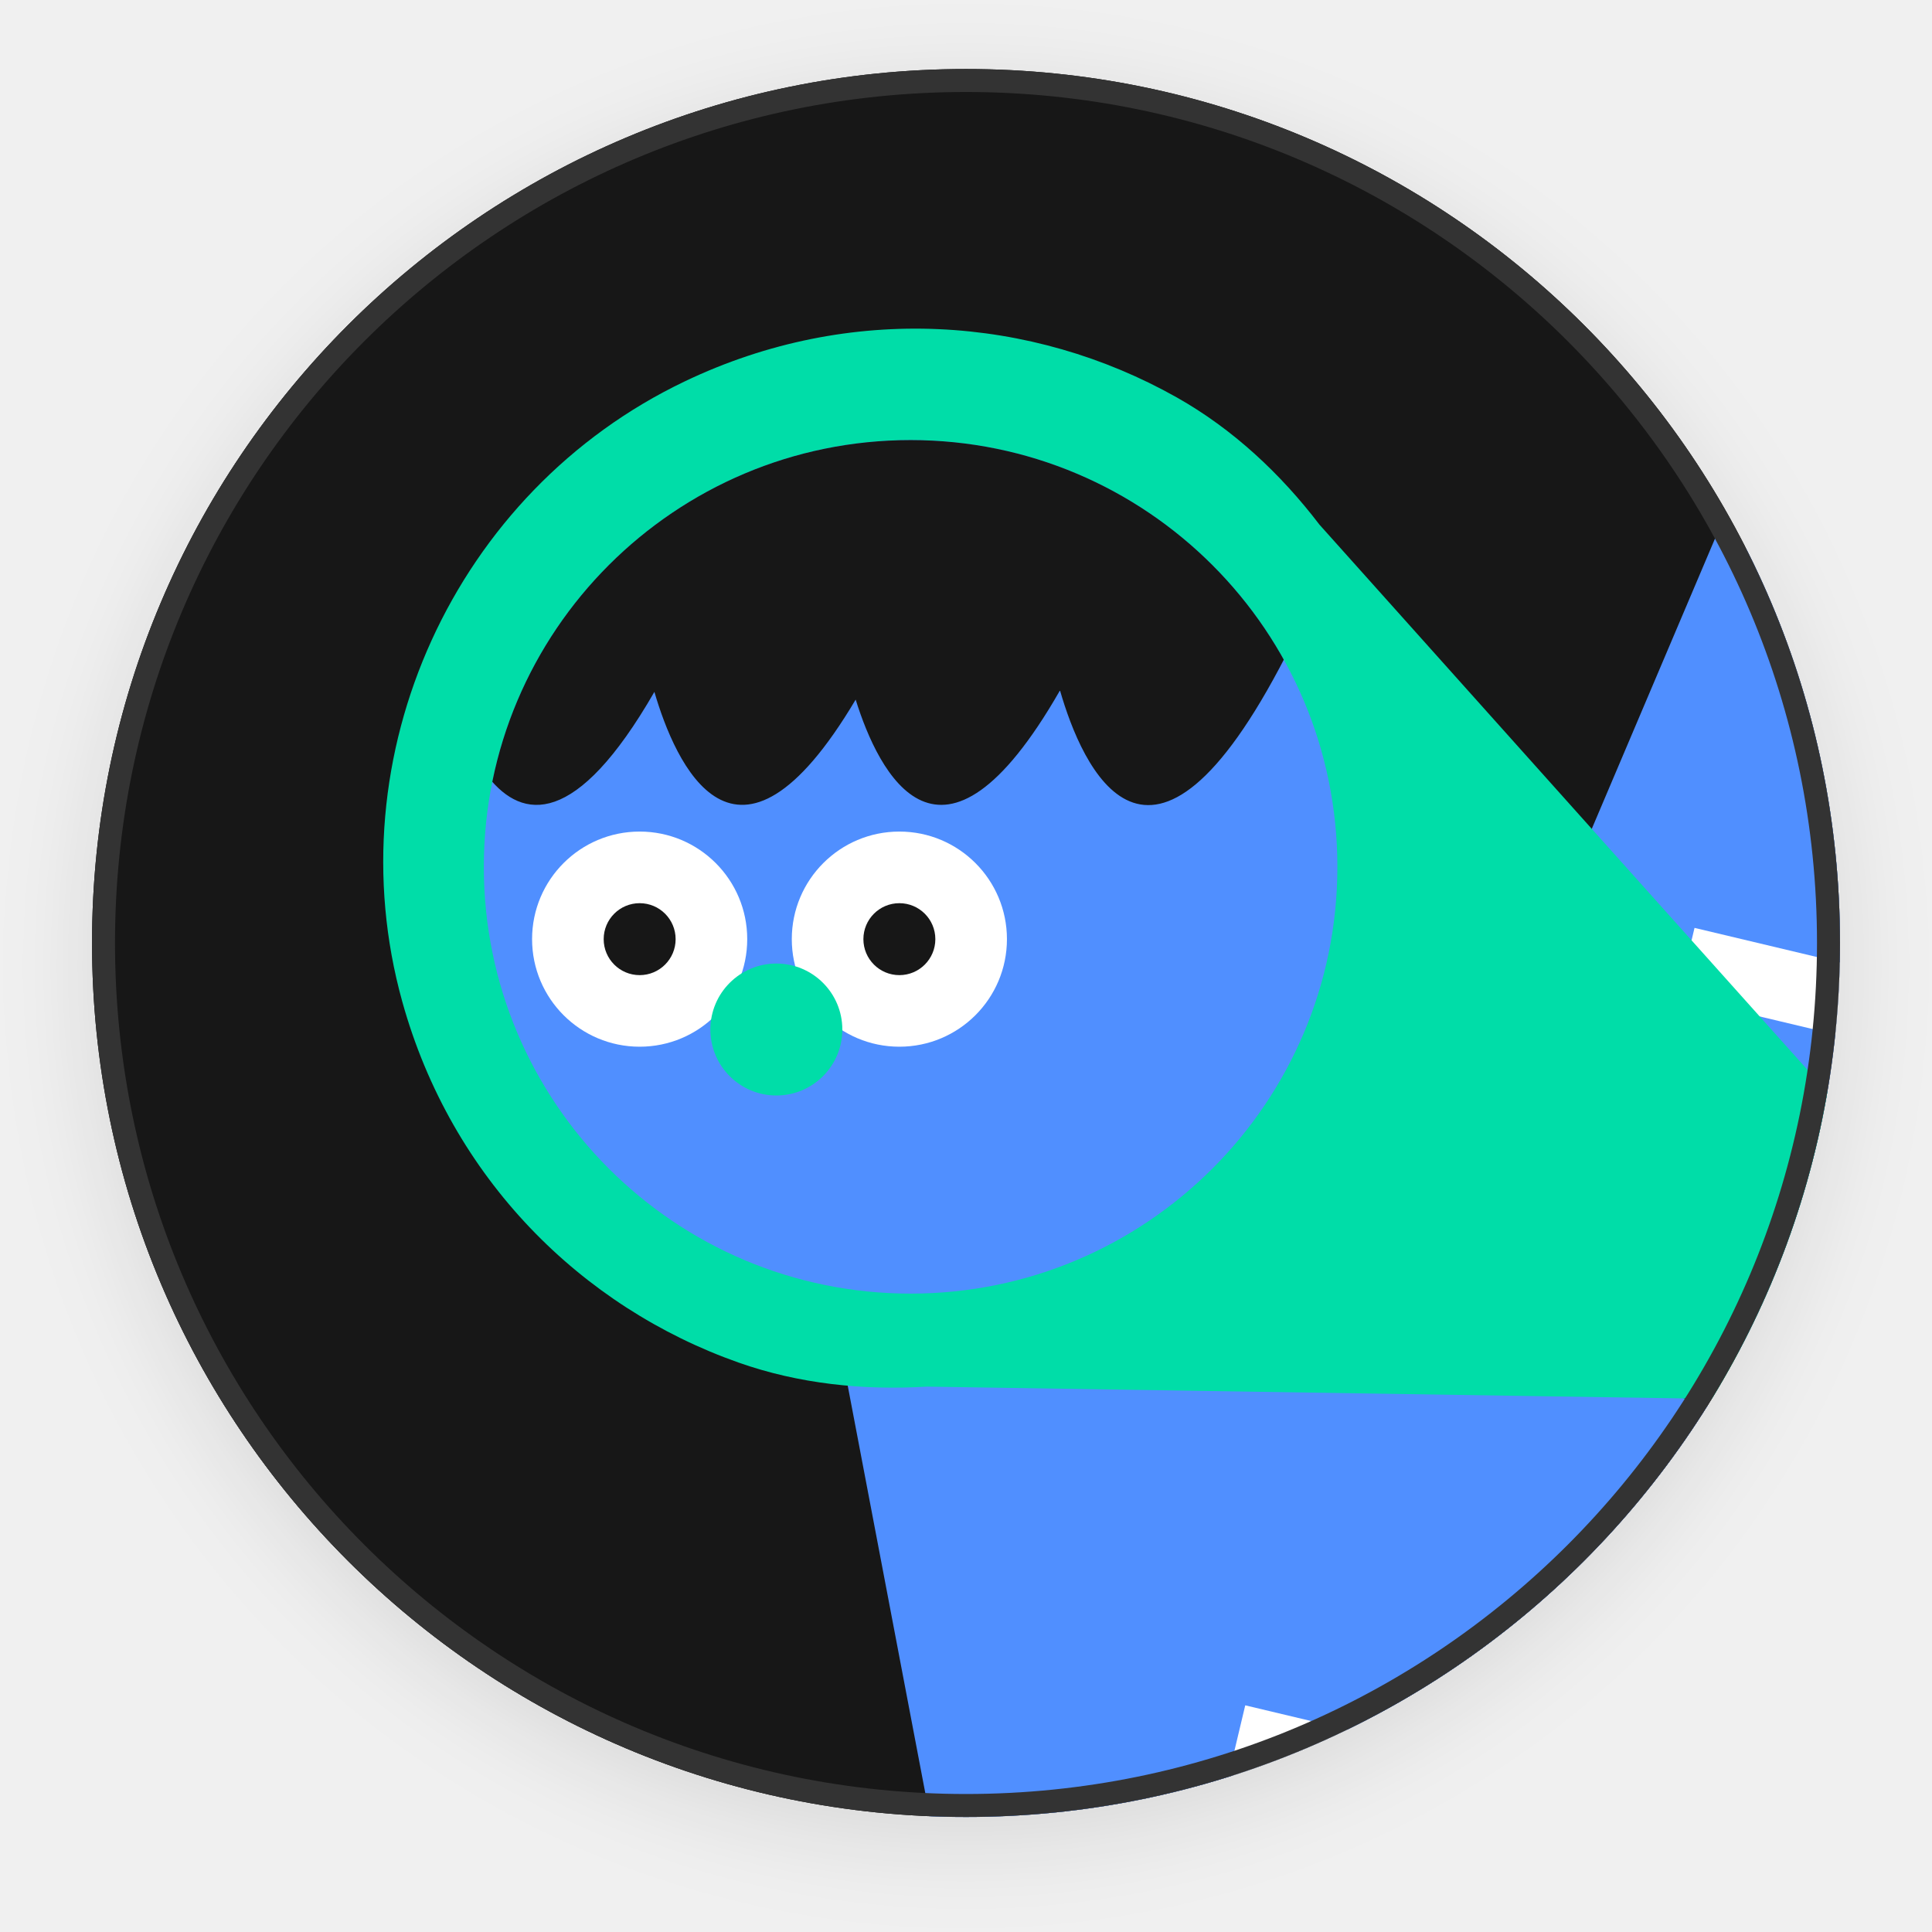
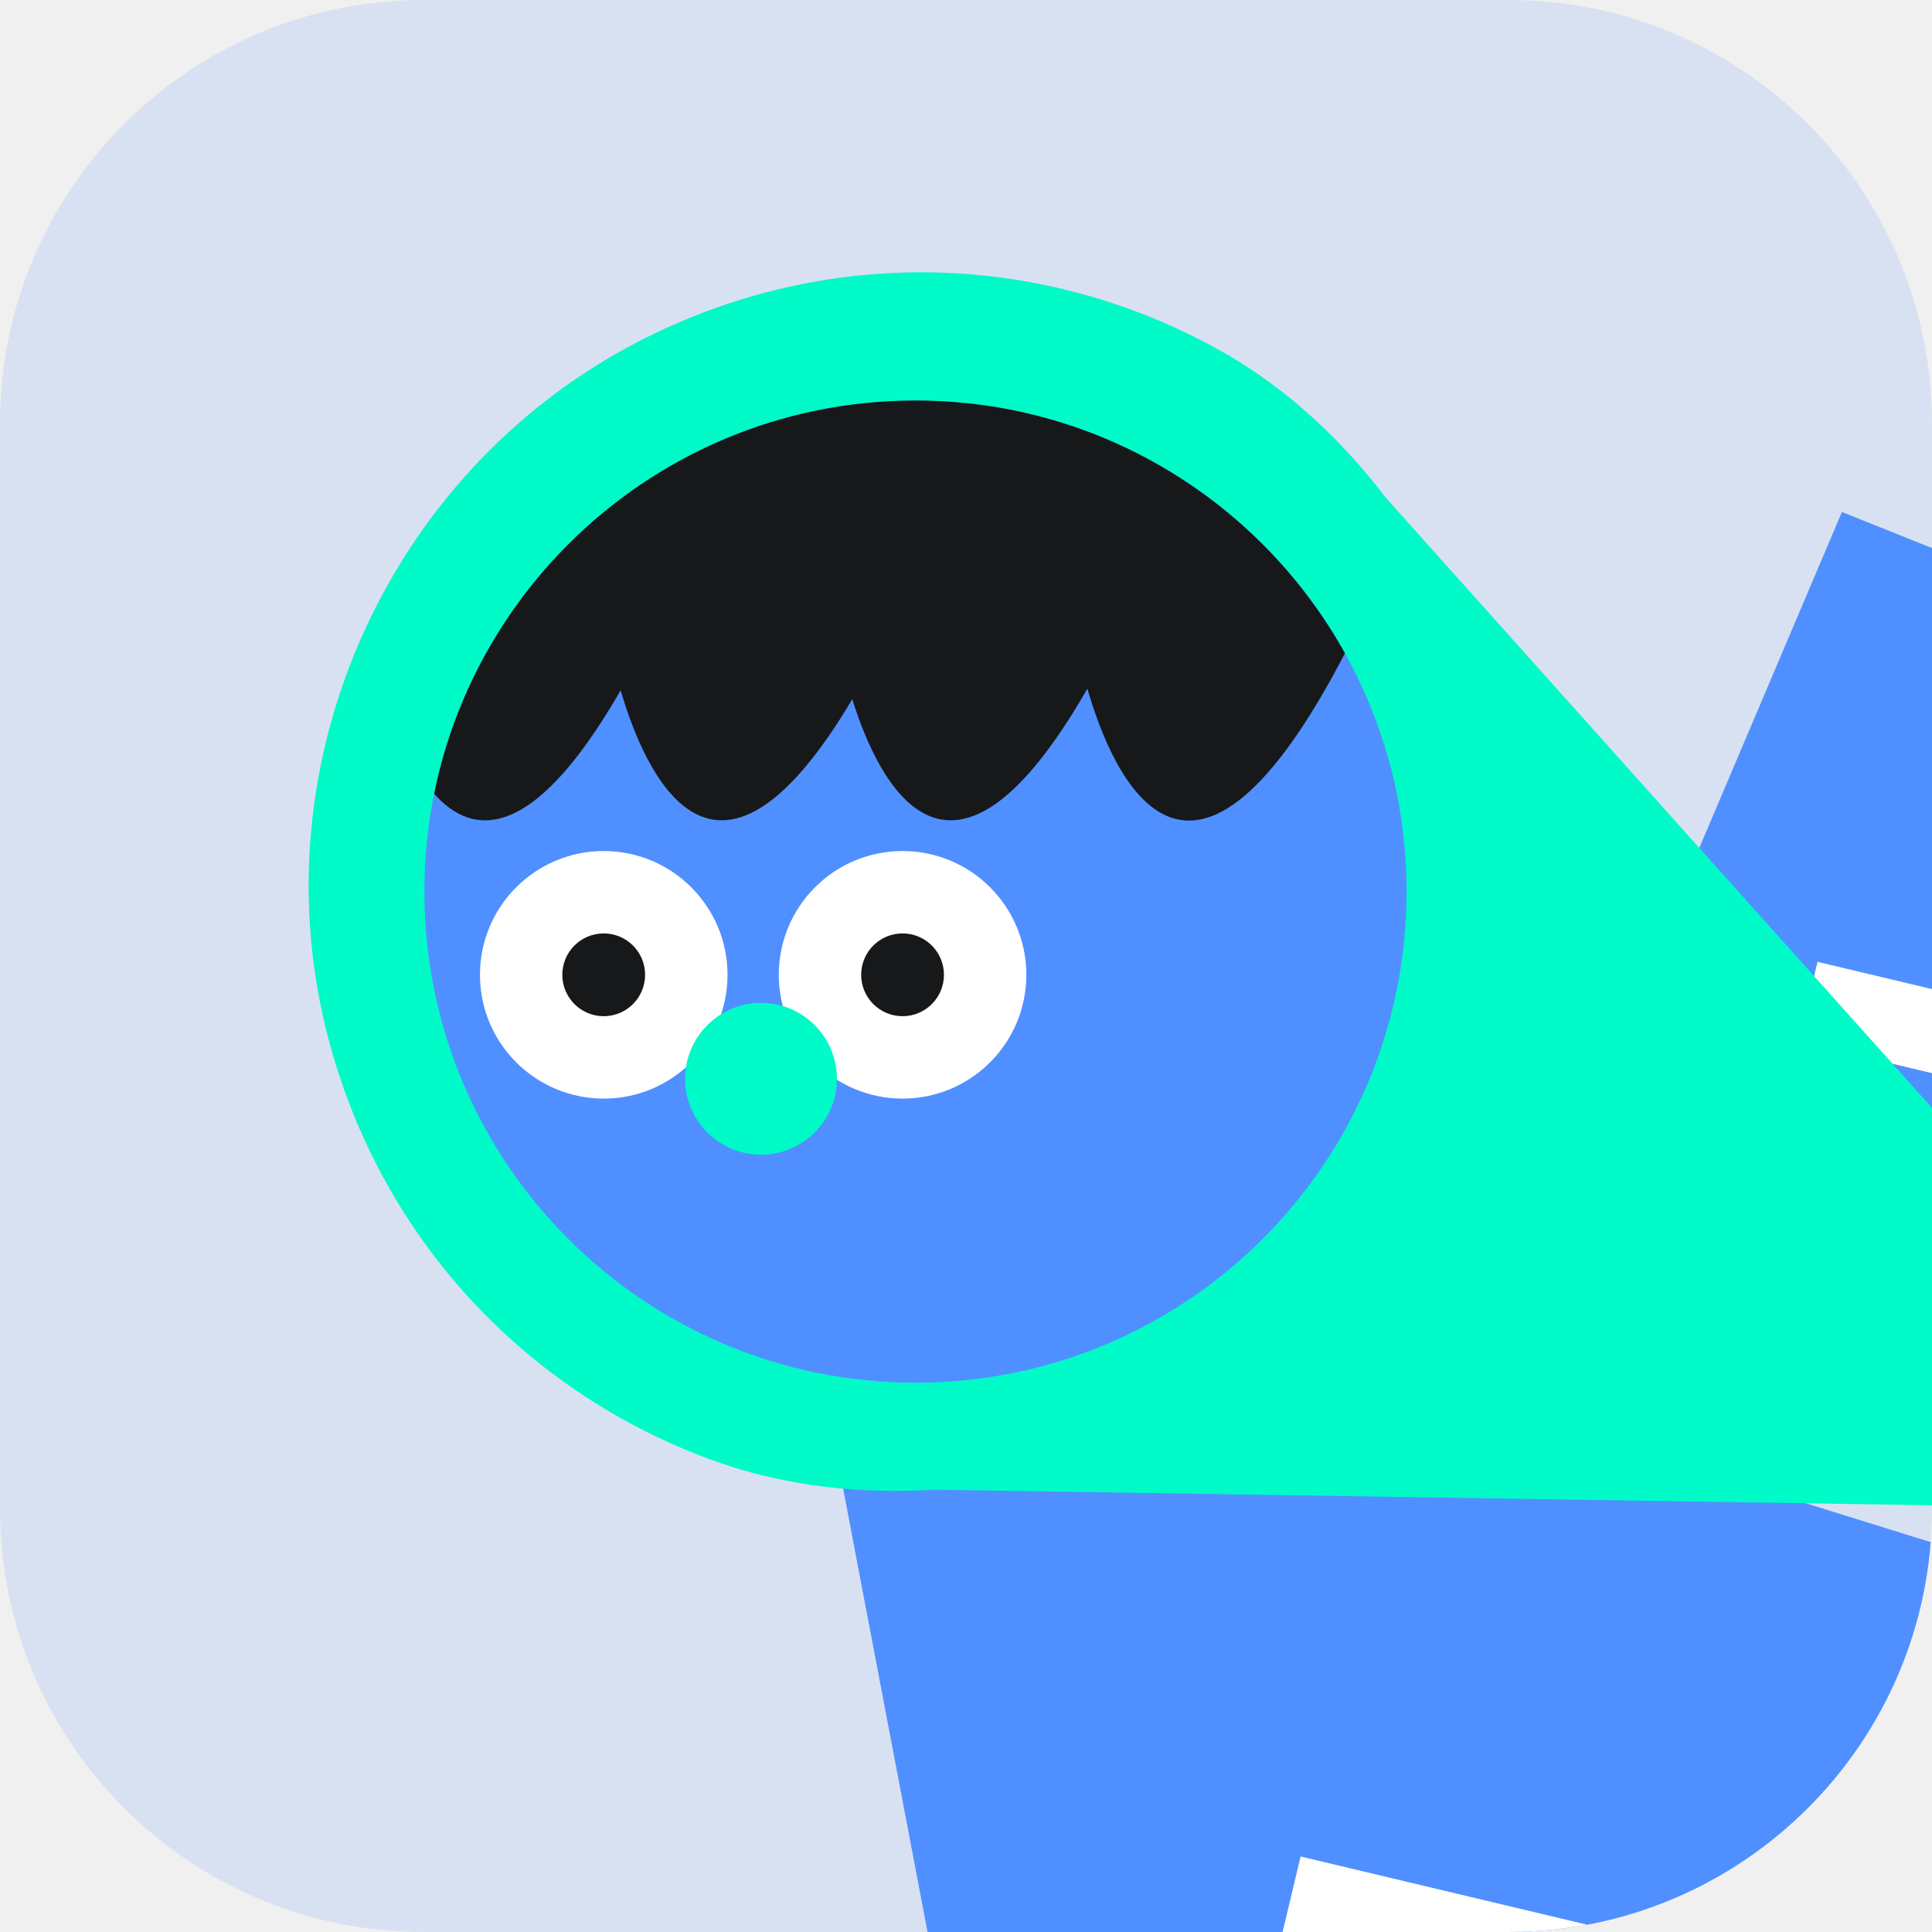
- <svg xmlns="http://www.w3.org/2000/svg" width="84" height="84" viewBox="0 0 84 84" fill="none">
-   <g filter="url(#filter0_d_3619_33410)">
-     <g clip-path="url(#clip0_3619_33410)">
-       <rect x="4" y="3" width="76" height="76" rx="38" fill="#171717" />
-       <path d="M34.678 48.798L46.969 113.352L80.425 97.65L87.933 65.377L34.678 48.798Z" fill="#508FFF" />
-       <path d="M58.154 62.073L74.596 23.345L104.954 35.499L102.421 53.726L58.154 62.081V62.073Z" fill="#508FFF" />
-       <path d="M90.152 44.265L73.675 40.343L72.96 43.349L89.437 47.271L90.152 44.265Z" fill="white" />
-       <path d="M70.618 78.068L54.141 74.145L53.425 77.151L69.903 81.074L70.618 78.068Z" fill="white" />
-       <path d="M40.301 60.288L91.633 61.089L57.368 22.811C55.675 20.591 53.599 18.653 51.166 17.28C44.871 13.732 36.967 13.144 29.78 16.578C19.762 21.354 14.52 32.852 17.488 43.541C19.625 51.239 25.278 56.832 32.114 59.243C34.731 60.166 37.531 60.456 40.301 60.288Z" fill="#00DDA8" />
-       <path d="M39.591 56.244C49.839 56.244 58.147 47.937 58.147 37.689C58.147 27.441 49.839 19.134 39.591 19.134C29.344 19.134 21.036 27.441 21.036 37.689C21.036 47.937 29.344 56.244 39.591 56.244Z" fill="#508FFF" />
-       <mask id="mask0_3619_33410" style="mask-type:luminance" maskUnits="userSpaceOnUse" x="21" y="19" width="38" height="38">
-         <path d="M39.591 56.244C49.839 56.244 58.147 47.937 58.147 37.689C58.147 27.441 49.839 19.134 39.591 19.134C29.344 19.134 21.036 27.441 21.036 37.689C21.036 47.937 29.344 56.244 39.591 56.244Z" fill="white" />
-       </mask>
-       <g mask="url(#mask0_3619_33410)">
-         <path d="M55.72 23.75L47.434 18.21L29.291 19.469L21.227 28.602L19.144 28.625C19.144 28.625 21.631 41.931 28.452 30.082C29.345 33.142 31.969 39.23 37.203 30.418C38.195 33.599 40.888 39.078 46.076 30.036H46.092C47.03 33.279 49.945 40.115 55.911 28.503L55.72 23.742V23.75Z" fill="#171717" />
-       </g>
-       <path d="M27.811 45.509C30.394 45.509 32.488 43.415 32.488 40.832C32.488 38.249 30.394 36.155 27.811 36.155C25.228 36.155 23.134 38.249 23.134 40.832C23.134 43.415 25.228 45.509 27.811 45.509Z" fill="white" />
-       <path d="M27.811 42.397C28.675 42.397 29.375 41.696 29.375 40.833C29.375 39.969 28.675 39.269 27.811 39.269C26.947 39.269 26.247 39.969 26.247 40.833C26.247 41.696 26.947 42.397 27.811 42.397Z" fill="#171717" />
-       <path d="M39.103 45.509C41.686 45.509 43.78 43.415 43.78 40.832C43.78 38.249 41.686 36.155 39.103 36.155C36.52 36.155 34.426 38.249 34.426 40.832C34.426 43.415 36.52 45.509 39.103 45.509Z" fill="white" />
-       <path d="M39.103 42.397C39.967 42.397 40.667 41.696 40.667 40.833C40.667 39.969 39.967 39.269 39.103 39.269C38.239 39.269 37.539 39.969 37.539 40.833C37.539 41.696 38.239 42.397 39.103 42.397Z" fill="#171717" />
-       <path d="M33.755 47.63C35.339 47.63 36.623 46.346 36.623 44.762C36.623 43.177 35.339 41.893 33.755 41.893C32.17 41.893 30.886 43.177 30.886 44.762C30.886 46.346 32.17 47.63 33.755 47.63Z" fill="#00DDA8" />
+ <svg xmlns="http://www.w3.org/2000/svg" width="73" height="73" viewBox="0 0 73 73" fill="none">
+   <g clip-path="url(#clip0_977_7138)">
+     <path d="M0 16C0 7.163 7.163 0 16 0H57C65.837 0 73 7.163 73 16V57C73 65.837 65.837 73 57 73H16C7.163 73 0 65.837 0 57V16Z" fill="#508FFF" fill-opacity="0.15" />
+     <path d="M29.678 44.798L41.969 109.352L75.425 93.65L82.933 61.377L29.678 44.798Z" fill="#508FFF" />
+     <path d="M53.154 58.074L69.596 19.346L99.954 31.5L97.421 49.727L53.154 58.081V58.074Z" fill="#508FFF" />
+     <path d="M85.152 40.265L68.675 36.343L67.959 39.349L84.437 43.271L85.152 40.265Z" fill="white" />
+     <path d="M65.619 74.069L49.142 70.147L48.426 73.153L64.903 77.075L65.619 74.069Z" fill="white" />
+     <path d="M35.301 56.288L86.633 57.09L52.368 18.812C50.675 16.591 48.599 14.653 46.166 13.28C39.871 9.732 31.967 9.145 24.78 12.578C14.762 17.354 9.52 28.852 12.488 39.541C14.625 47.24 20.278 52.832 27.114 55.243C29.731 56.166 32.531 56.456 35.301 56.288Z" fill="#00FAC8" />
+     <path d="M34.591 52.244C44.839 52.244 53.147 43.937 53.147 33.689C53.147 23.441 44.839 15.134 34.591 15.134C24.344 15.134 16.036 23.441 16.036 33.689C16.036 43.937 24.344 52.244 34.591 52.244Z" fill="#508FFF" />
+     <mask id="mask0_977_7138" style="mask-type:luminance" maskUnits="userSpaceOnUse" x="16" y="15" width="38" height="38">
+       <path d="M34.591 52.244C44.839 52.244 53.147 43.937 53.147 33.689C53.147 23.441 44.839 15.134 34.591 15.134C24.344 15.134 16.036 23.441 16.036 33.689C16.036 43.937 24.344 52.244 34.591 52.244Z" fill="white" />
+     </mask>
+     <g mask="url(#mask0_977_7138)">
+       <path d="M50.72 19.75L42.434 14.211L24.291 15.47L16.226 24.602L14.144 24.625C14.144 24.625 16.631 37.931 23.452 26.083C24.344 29.142 26.969 35.231 32.203 26.418C33.195 29.6 35.888 35.078 41.076 26.037H41.091C42.03 29.279 44.944 36.116 50.911 24.503L50.72 19.742V19.75Z" fill="#171819" />
    </g>
-     <rect x="4.5" y="3.5" width="75" height="75" rx="37.5" stroke="#333333" />
+     <path d="M22.812 41.51C25.395 41.51 27.489 39.416 27.489 36.833C27.489 34.25 25.395 32.156 22.812 32.156C20.229 32.156 18.135 34.25 18.135 36.833C18.135 39.416 20.229 41.51 22.812 41.51Z" fill="white" />
+     <path d="M22.811 38.397C23.675 38.397 24.375 37.696 24.375 36.833C24.375 35.969 23.675 35.269 22.811 35.269C21.947 35.269 21.247 35.969 21.247 36.833C21.247 37.696 21.947 38.397 22.811 38.397Z" fill="#171819" />
+     <path d="M34.103 41.51C36.686 41.51 38.78 39.416 38.78 36.833C38.78 34.25 36.686 32.156 34.103 32.156C31.52 32.156 29.426 34.25 29.426 36.833C29.426 39.416 31.52 41.51 34.103 41.51Z" fill="white" />
+     <path d="M34.103 38.397C34.967 38.397 35.667 37.696 35.667 36.833C35.667 35.969 34.967 35.269 34.103 35.269C33.239 35.269 32.539 35.969 32.539 36.833C32.539 37.696 33.239 38.397 34.103 38.397Z" fill="#171819" />
+     <path d="M28.755 43.631C30.339 43.631 31.623 42.347 31.623 40.762C31.623 39.178 30.339 37.894 28.755 37.894C27.17 37.894 25.886 39.178 25.886 40.762C25.886 42.347 27.17 43.631 28.755 43.631Z" fill="#00FAC8" />
  </g>
  <defs>
-     <filter id="filter0_d_3619_33410" x="0" y="0" width="84" height="84" filterUnits="userSpaceOnUse" color-interpolation-filters="sRGB">
-       <feFlood flood-opacity="0" result="BackgroundImageFix" />
-       <feColorMatrix in="SourceAlpha" type="matrix" values="0 0 0 0 0 0 0 0 0 0 0 0 0 0 0 0 0 0 127 0" result="hardAlpha" />
-       <feOffset dy="1" />
-       <feGaussianBlur stdDeviation="2" />
-       <feComposite in2="hardAlpha" operator="out" />
-       <feColorMatrix type="matrix" values="0 0 0 0 0 0 0 0 0 0 0 0 0 0 0 0 0 0 0.1 0" />
-       <feBlend mode="normal" in2="BackgroundImageFix" result="effect1_dropShadow_3619_33410" />
-       <feBlend mode="normal" in="SourceGraphic" in2="effect1_dropShadow_3619_33410" result="shape" />
-     </filter>
-     <clipPath id="clip0_3619_33410">
-       <rect x="4" y="3" width="76" height="76" rx="38" fill="white" />
+     <clipPath id="clip0_977_7138">
+       <path d="M0 16C0 7.163 7.163 0 16 0H57C65.837 0 73 7.163 73 16V57C73 65.837 65.837 73 57 73H16C7.163 73 0 65.837 0 57V16Z" fill="white" />
    </clipPath>
  </defs>
</svg>
